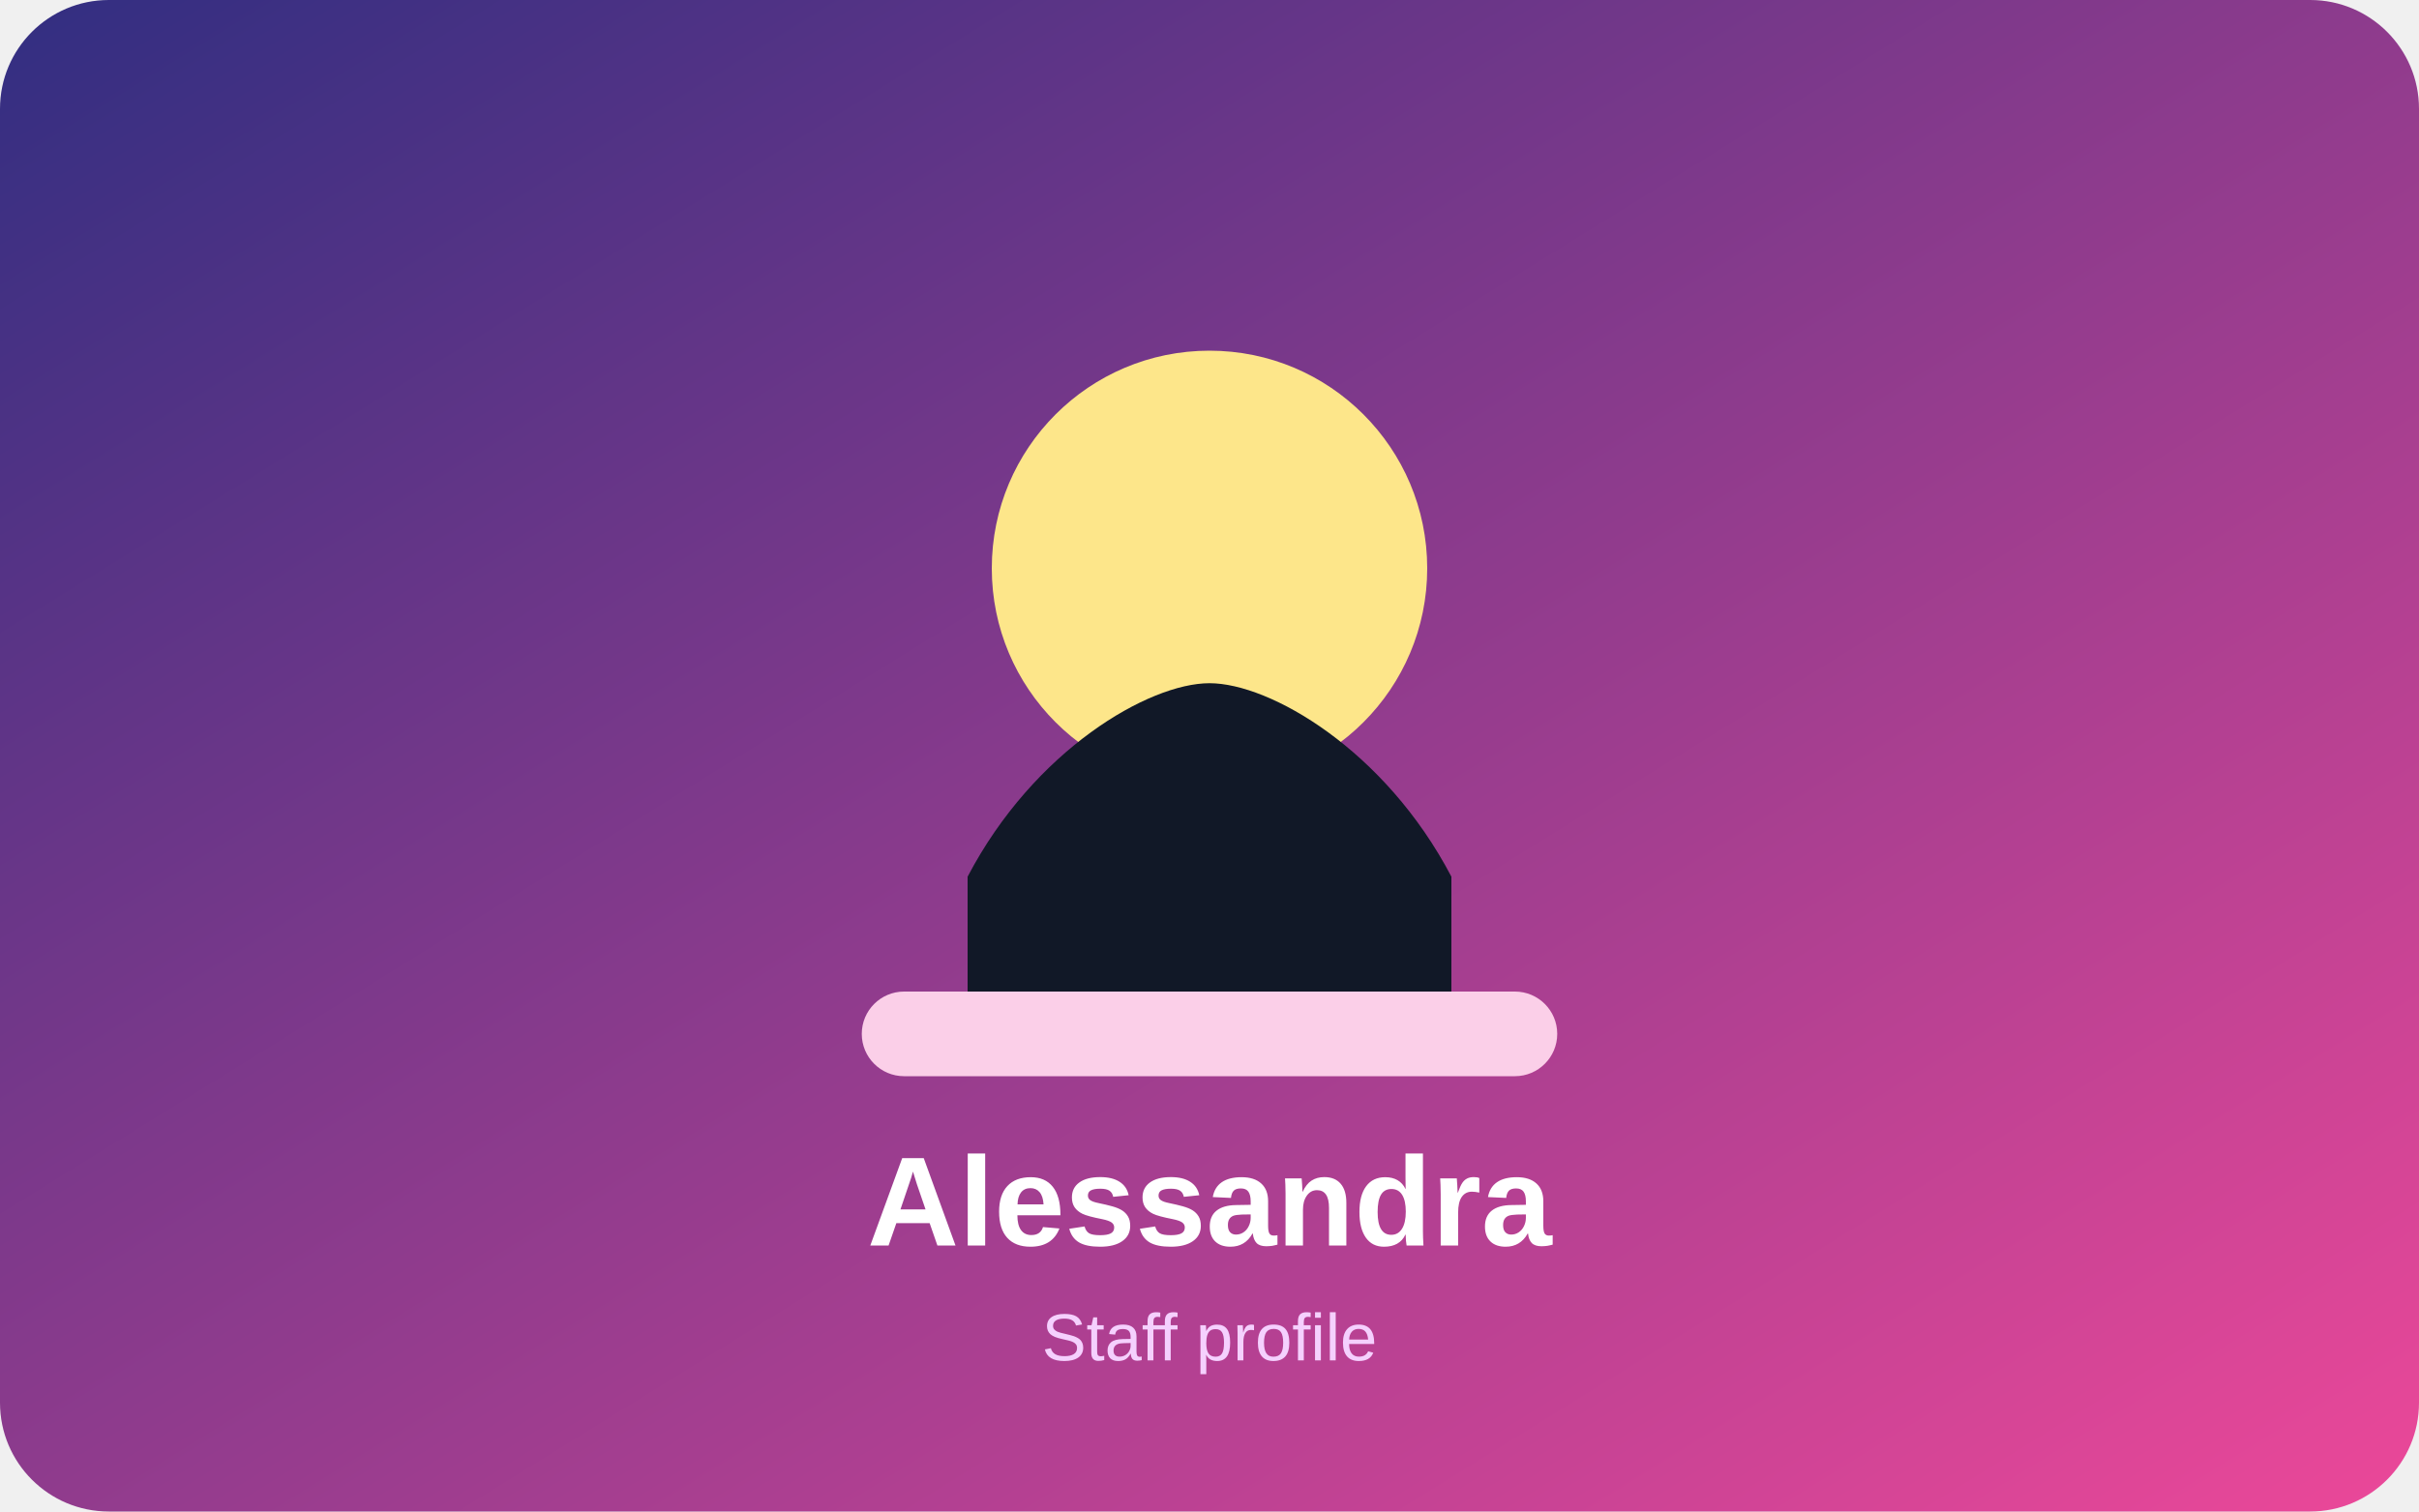
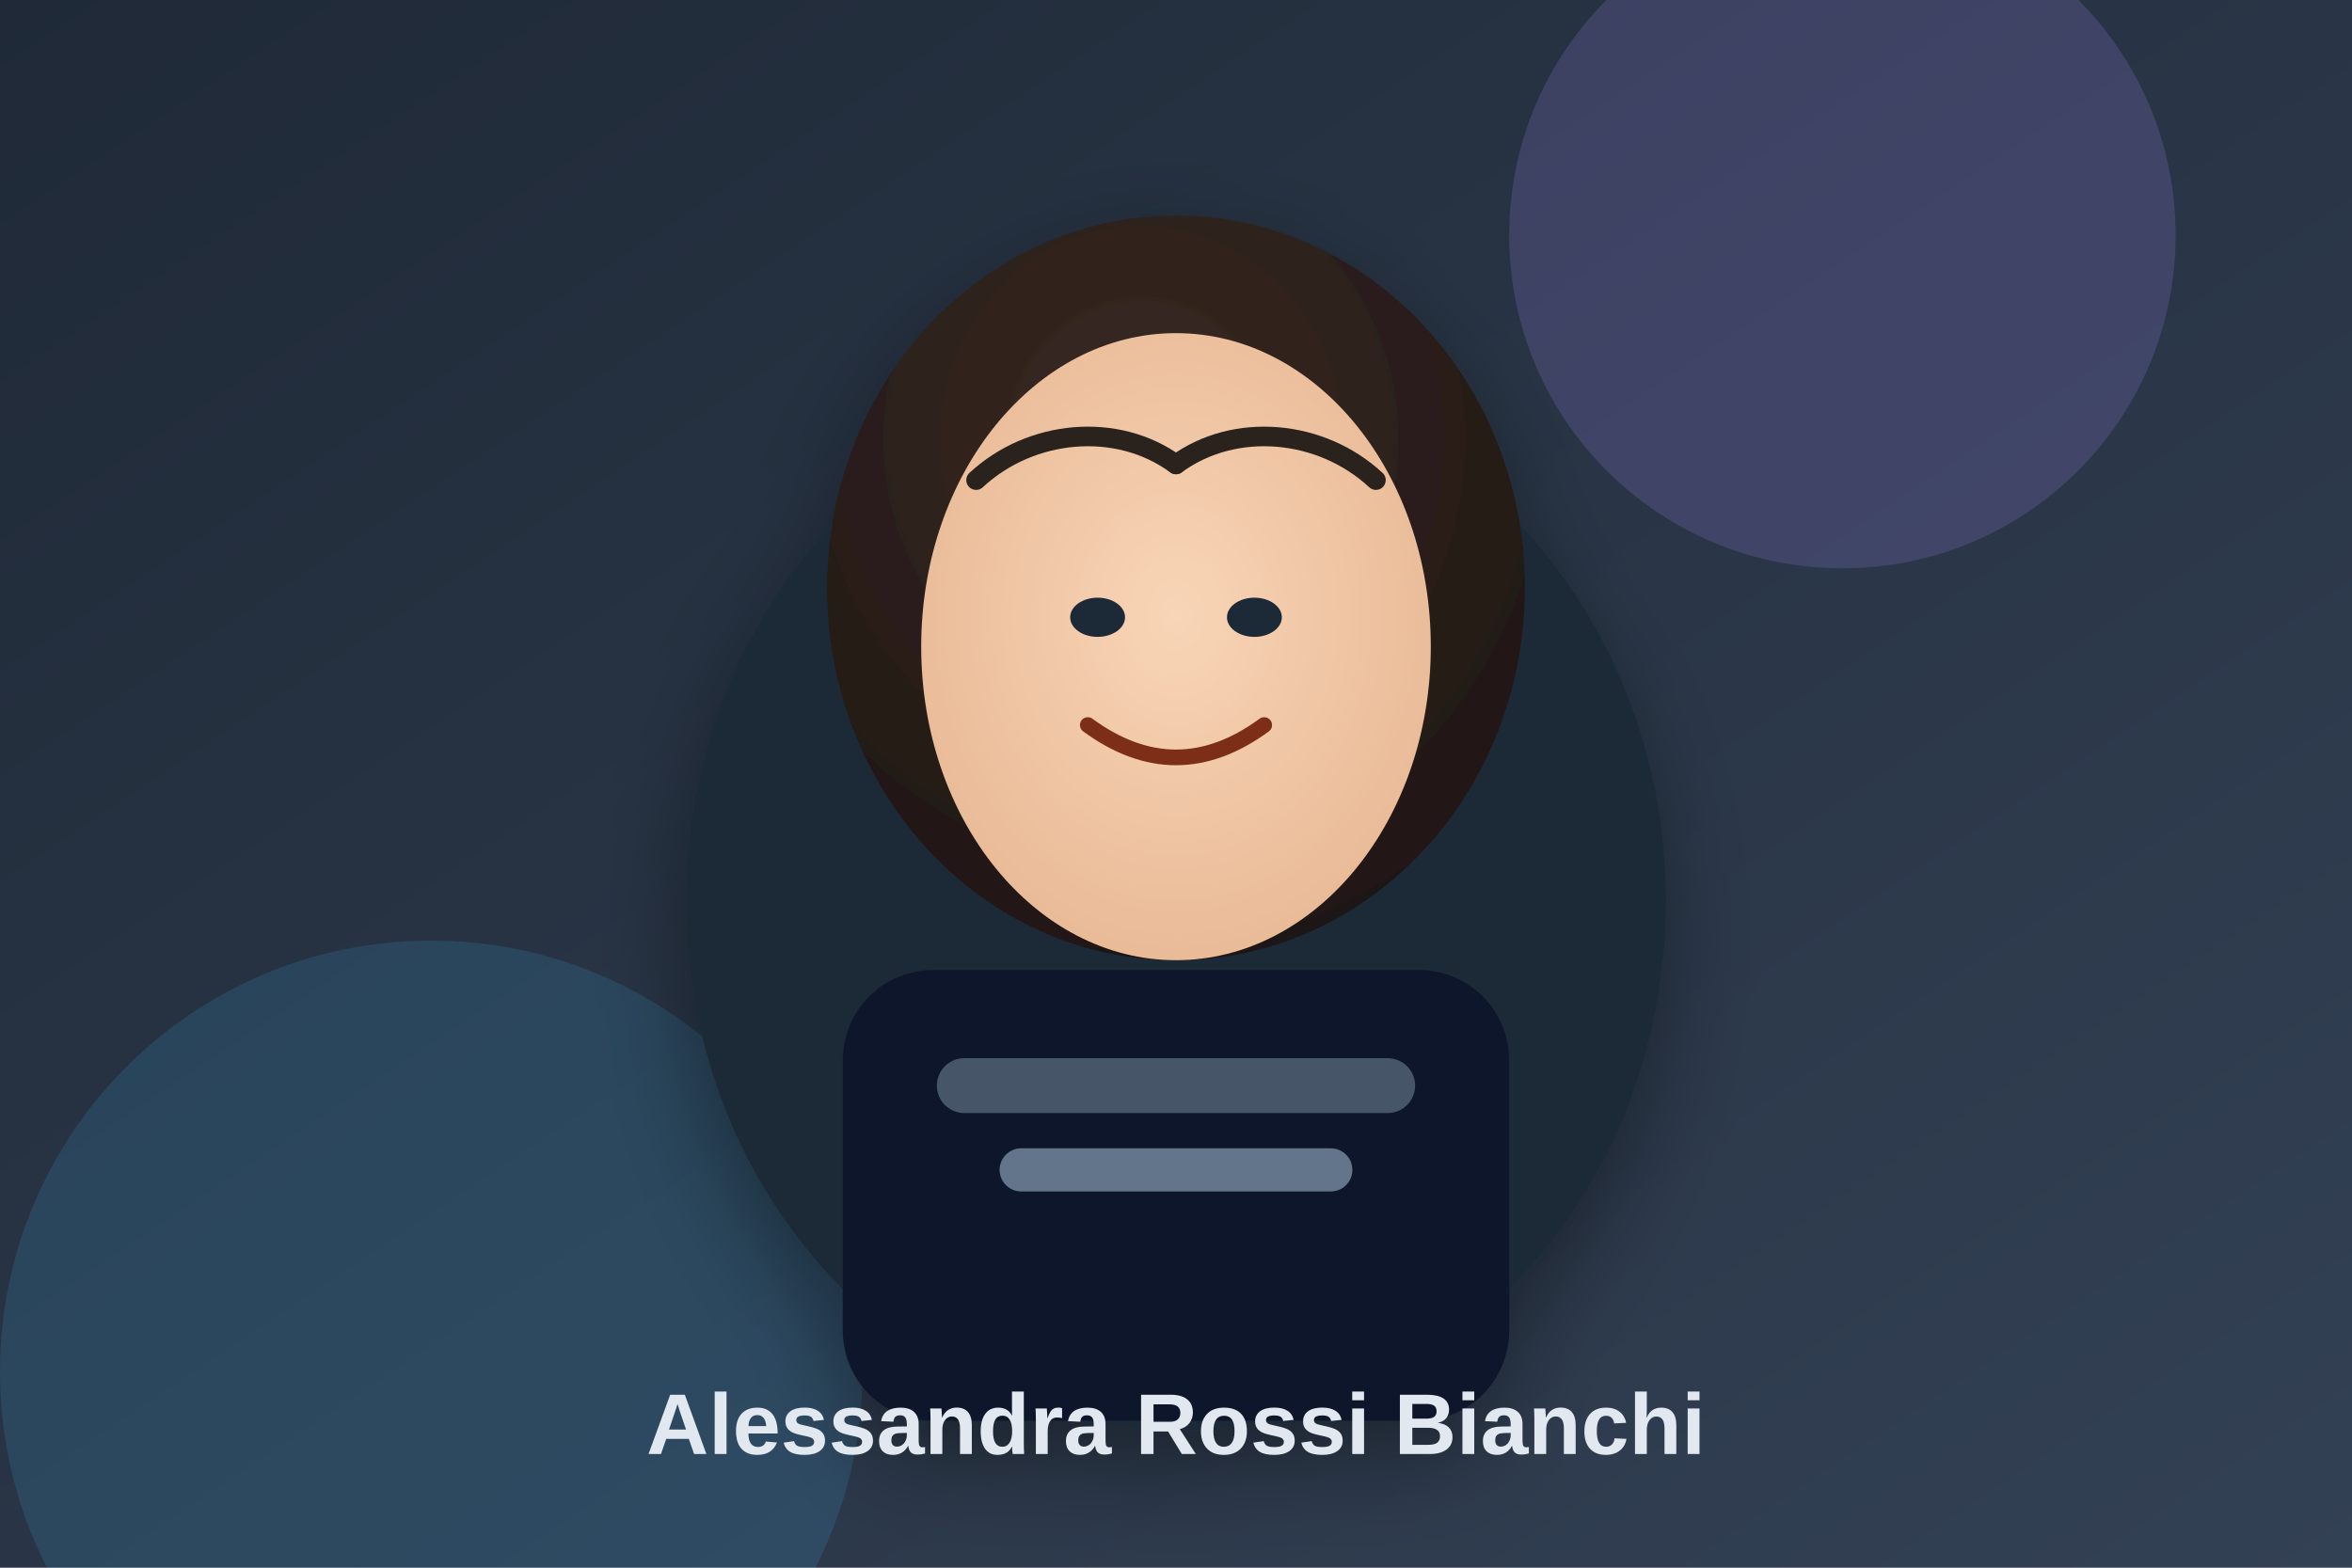
- <svg xmlns="http://www.w3.org/2000/svg" viewBox="0 0 800 500" role="img" aria-label="Alessandra Rossi Bianchi">
+ <svg xmlns="http://www.w3.org/2000/svg" viewBox="0 0 1200 800" role="img" aria-label="Retrato de Alessandra">
  <defs>
    <linearGradient id="bg" x1="0" y1="0" x2="1" y2="1">
-       <stop offset="0%" stop-color="#312e81" />
-       <stop offset="100%" stop-color="#ec4899" />
+       <stop offset="0%" stop-color="#1f2937" />
+       <stop offset="100%" stop-color="#334155" />
    </linearGradient>
+     <radialGradient id="skin" cx="50%" cy="45%" r="60%">
+       <stop offset="0%" stop-color="#f8d5b7" />
+       <stop offset="100%" stop-color="#e8b894" />
+     </radialGradient>
+     <radialGradient id="hair" cx="45%" cy="30%" r="70%">
+       <stop offset="0%" stop-color="#3b2a24" />
+       <stop offset="100%" stop-color="#1f1613" />
+     </radialGradient>
+     <filter id="shadow" x="-20%" y="-20%" width="140%" height="140%">
+       <feDropShadow dx="0" dy="20" stdDeviation="24" flood-color="#000" flood-opacity="0.38" />
+     </filter>
  </defs>
-   <rect width="800" height="500" rx="36" fill="url(#bg)" />
-   <circle cx="400" cy="188" r="72" fill="#fde68a" />
-   <path d="M320 290c22-42 60-64 80-64s58 22 80 64v42H320z" fill="#111827" />
-   <rect x="285" y="328" width="230" height="28" rx="14" fill="#fbcfe8" />
-   <text x="400" y="412" fill="#ffffff" font-family="Arial, Helvetica, sans-serif" font-size="42" font-weight="700" text-anchor="middle">Alessandra</text>
-   <text x="400" y="450" fill="#f5d0fe" font-family="Arial, Helvetica, sans-serif" font-size="22" text-anchor="middle">Staff profile</text>
+   <rect width="1200" height="800" fill="url(#bg)" />
+   <circle cx="940" cy="120" r="170" fill="#a78bfa" opacity="0.18" />
+   <circle cx="220" cy="700" r="220" fill="#38bdf8" opacity="0.14" />
+   <g filter="url(#shadow)">
+     <ellipse cx="600" cy="460" rx="250" ry="270" fill="#1f2937" />
+     <ellipse cx="600" cy="300" rx="178" ry="190" fill="url(#hair)" />
+     <ellipse cx="600" cy="330" rx="130" ry="160" fill="url(#skin)" />
+     <ellipse cx="560" cy="315" rx="14" ry="10" fill="#1f2937" />
+     <ellipse cx="640" cy="315" rx="14" ry="10" fill="#1f2937" />
+     <path d="M555 370c30 22 60 22 90 0" stroke="#7c2d12" stroke-width="8" fill="none" stroke-linecap="round" />
+     <path d="M498 245c28-26 72-30 102-8" stroke="#2b211d" stroke-width="10" fill="none" stroke-linecap="round" />
+     <path d="M702 245c-28-26-72-30-102-8" stroke="#2b211d" stroke-width="10" fill="none" stroke-linecap="round" />
+     <rect x="430" y="495" width="340" height="230" rx="46" fill="#0f172a" />
+     <rect x="478" y="540" width="244" height="28" rx="14" fill="#475569" />
+     <rect x="510" y="586" width="180" height="22" rx="11" fill="#64748b" />
+   </g>
+   <text x="600" y="742" fill="#e2e8f0" font-family="Arial, Helvetica, sans-serif" font-size="44" font-weight="700" text-anchor="middle">Alessandra Rossi Bianchi</text>
</svg>
